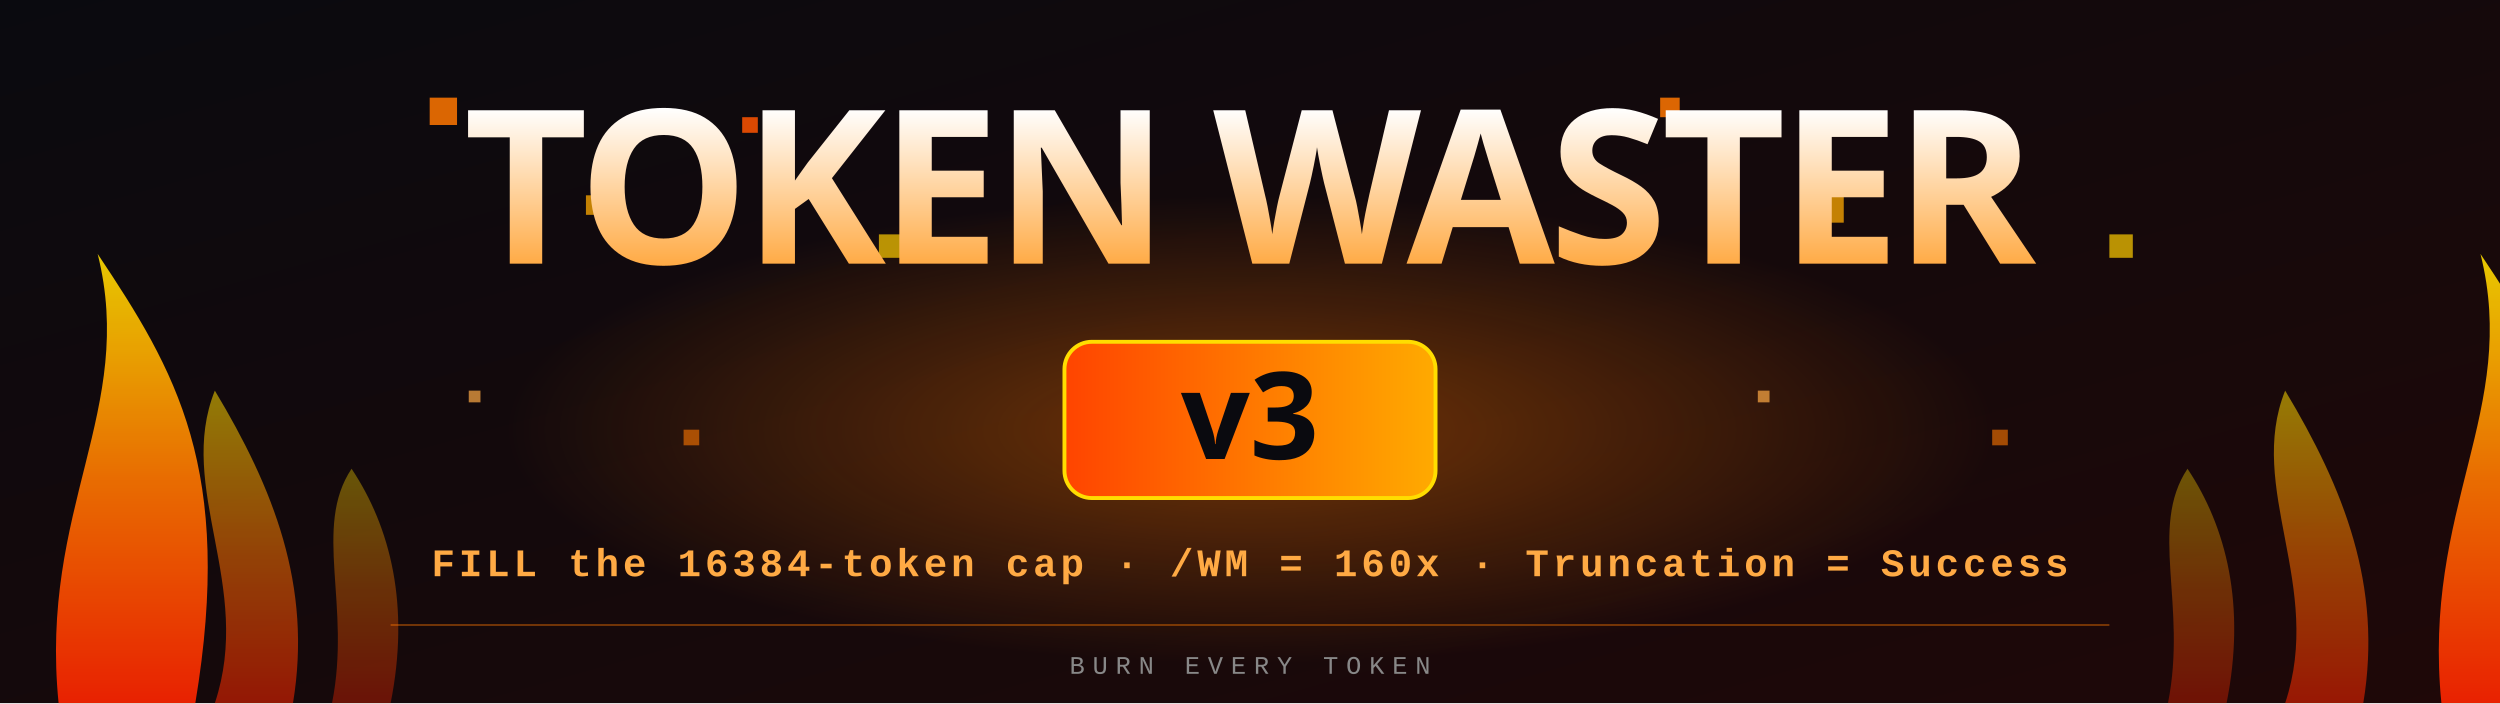
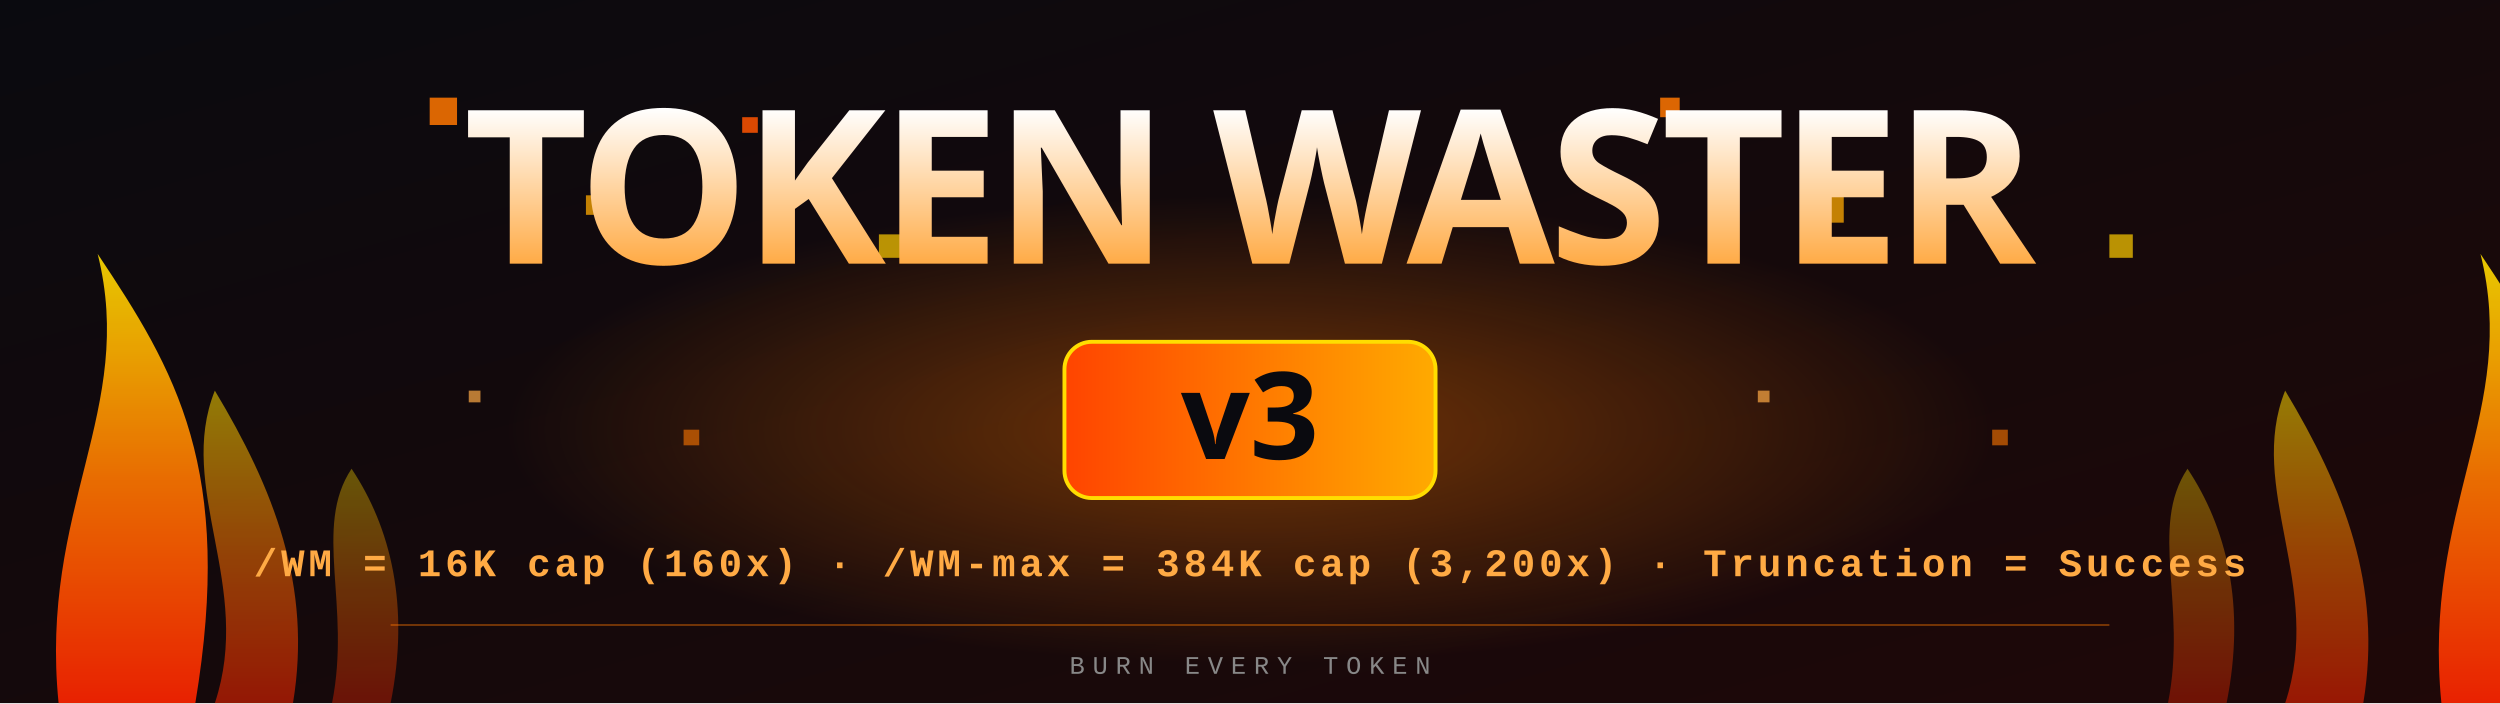
<svg xmlns="http://www.w3.org/2000/svg" viewBox="0 0 1280 360" role="img" aria-label="Token Waster v3 hero banner">
  <defs>
    <linearGradient id="bg" x1="0" y1="0" x2="1" y2="1">
      <stop offset="0%" stop-color="#0a0a0f" />
      <stop offset="100%" stop-color="#1f0808" />
    </linearGradient>
    <linearGradient id="flame" x1="0" y1="1" x2="0" y2="0">
      <stop offset="0%" stop-color="#ff2400" />
      <stop offset="50%" stop-color="#ff7700" />
      <stop offset="100%" stop-color="#ffdd00" />
    </linearGradient>
    <linearGradient id="title" x1="0" y1="0" x2="0" y2="1">
      <stop offset="0%" stop-color="#ffffff" />
      <stop offset="100%" stop-color="#ffaa44" />
    </linearGradient>
    <linearGradient id="badge" x1="0" y1="0" x2="1" y2="0">
      <stop offset="0%" stop-color="#ff4400" />
      <stop offset="100%" stop-color="#ffaa00" />
    </linearGradient>
    <radialGradient id="glow" cx="0.5" cy="0.5" r="0.5">
      <stop offset="0%" stop-color="#ff7700" stop-opacity="0.4" />
      <stop offset="100%" stop-color="#ff7700" stop-opacity="0" />
    </radialGradient>
  </defs>
  <rect width="1280" height="360" fill="url(#bg)" />
  <ellipse cx="640" cy="220" rx="380" ry="120" fill="url(#glow)" />
  <g opacity="0.9">
    <path d="M 30,360 C 20,260 70,210 50,130 C 90,190 120,240 100,360 Z" fill="url(#flame)" />
    <path d="M 110,360 C 130,300 90,250 110,200 C 140,250 160,300 150,360 Z" fill="url(#flame)" opacity="0.6" />
    <path d="M 170,360 C 180,310 160,270 180,240 C 200,270 210,310 200,360 Z" fill="url(#flame)" opacity="0.4" />
  </g>
  <g opacity="0.9">
    <path d="M 1250,360 C 1240,260 1290,210 1270,130 C 1310,190 1340,240 1320,360 Z" fill="url(#flame)" />
    <path d="M 1170,360 C 1190,300 1150,250 1170,200 C 1200,250 1220,300 1210,360 Z" fill="url(#flame)" opacity="0.6" />
    <path d="M 1110,360 C 1120,310 1100,270 1120,240 C 1140,270 1150,310 1140,360 Z" fill="url(#flame)" opacity="0.4" />
  </g>
  <g>
    <rect x="220" y="50" width="14" height="14" fill="#ff7700" opacity="0.85" />
    <rect x="300" y="100" width="10" height="10" fill="#ffaa00" opacity="0.75" />
    <rect x="380" y="60" width="8" height="8" fill="#ff5500" opacity="0.85" />
    <rect x="450" y="120" width="12" height="12" fill="#ffcc00" opacity="0.7" />
    <rect x="240" y="200" width="6" height="6" fill="#ffaa44" opacity="0.7" />
    <rect x="350" y="220" width="8" height="8" fill="#ff7700" opacity="0.6" />
    <rect x="850" y="50" width="10" height="10" fill="#ff7700" opacity="0.85" />
    <rect x="930" y="100" width="14" height="14" fill="#ffaa00" opacity="0.75" />
    <rect x="1010" y="60" width="8" height="8" fill="#ff5500" opacity="0.85" />
    <rect x="1080" y="120" width="12" height="12" fill="#ffcc00" opacity="0.7" />
    <rect x="900" y="200" width="6" height="6" fill="#ffaa44" opacity="0.7" />
    <rect x="1020" y="220" width="8" height="8" fill="#ff7700" opacity="0.6" />
  </g>
  <text x="640" y="135" text-anchor="middle" font-family="Impact, 'Arial Black', sans-serif" font-size="110" font-weight="900" fill="url(#title)" letter-spacing="-3">TOKEN WASTER</text>
  <g transform="translate(640, 175)">
    <rect x="-95" y="0" width="190" height="80" rx="14" fill="url(#badge)" stroke="#ffdd00" stroke-width="2" />
    <text x="0" y="60" text-anchor="middle" font-family="Impact, 'Arial Black', sans-serif" font-size="62" font-weight="900" fill="#0a0a0f">v3</text>
  </g>
-   <text x="640" y="295" text-anchor="middle" font-family="'Courier New', monospace" font-size="20" fill="#ffaa44" letter-spacing="2" font-weight="bold">FILL the 16384-token cap  ·  /WM = 160x  ·  Truncation = Success</text>
+   <text x="640" y="295" text-anchor="middle" font-family="'Courier New', monospace" font-size="20" fill="#ffaa44" letter-spacing="2" font-weight="bold">/WM = 16K cap (160x)  ·  /WM-max = 384K cap (3,200x)  ·  Truncation = Success</text>
  <line x1="200" y1="320" x2="1080" y2="320" stroke="#ff7700" stroke-width="1" opacity="0.4" />
  <text x="640" y="345" text-anchor="middle" font-family="'Courier New', monospace" font-size="13" fill="#888" letter-spacing="4">BURN  EVERY  TOKEN</text>
</svg>
